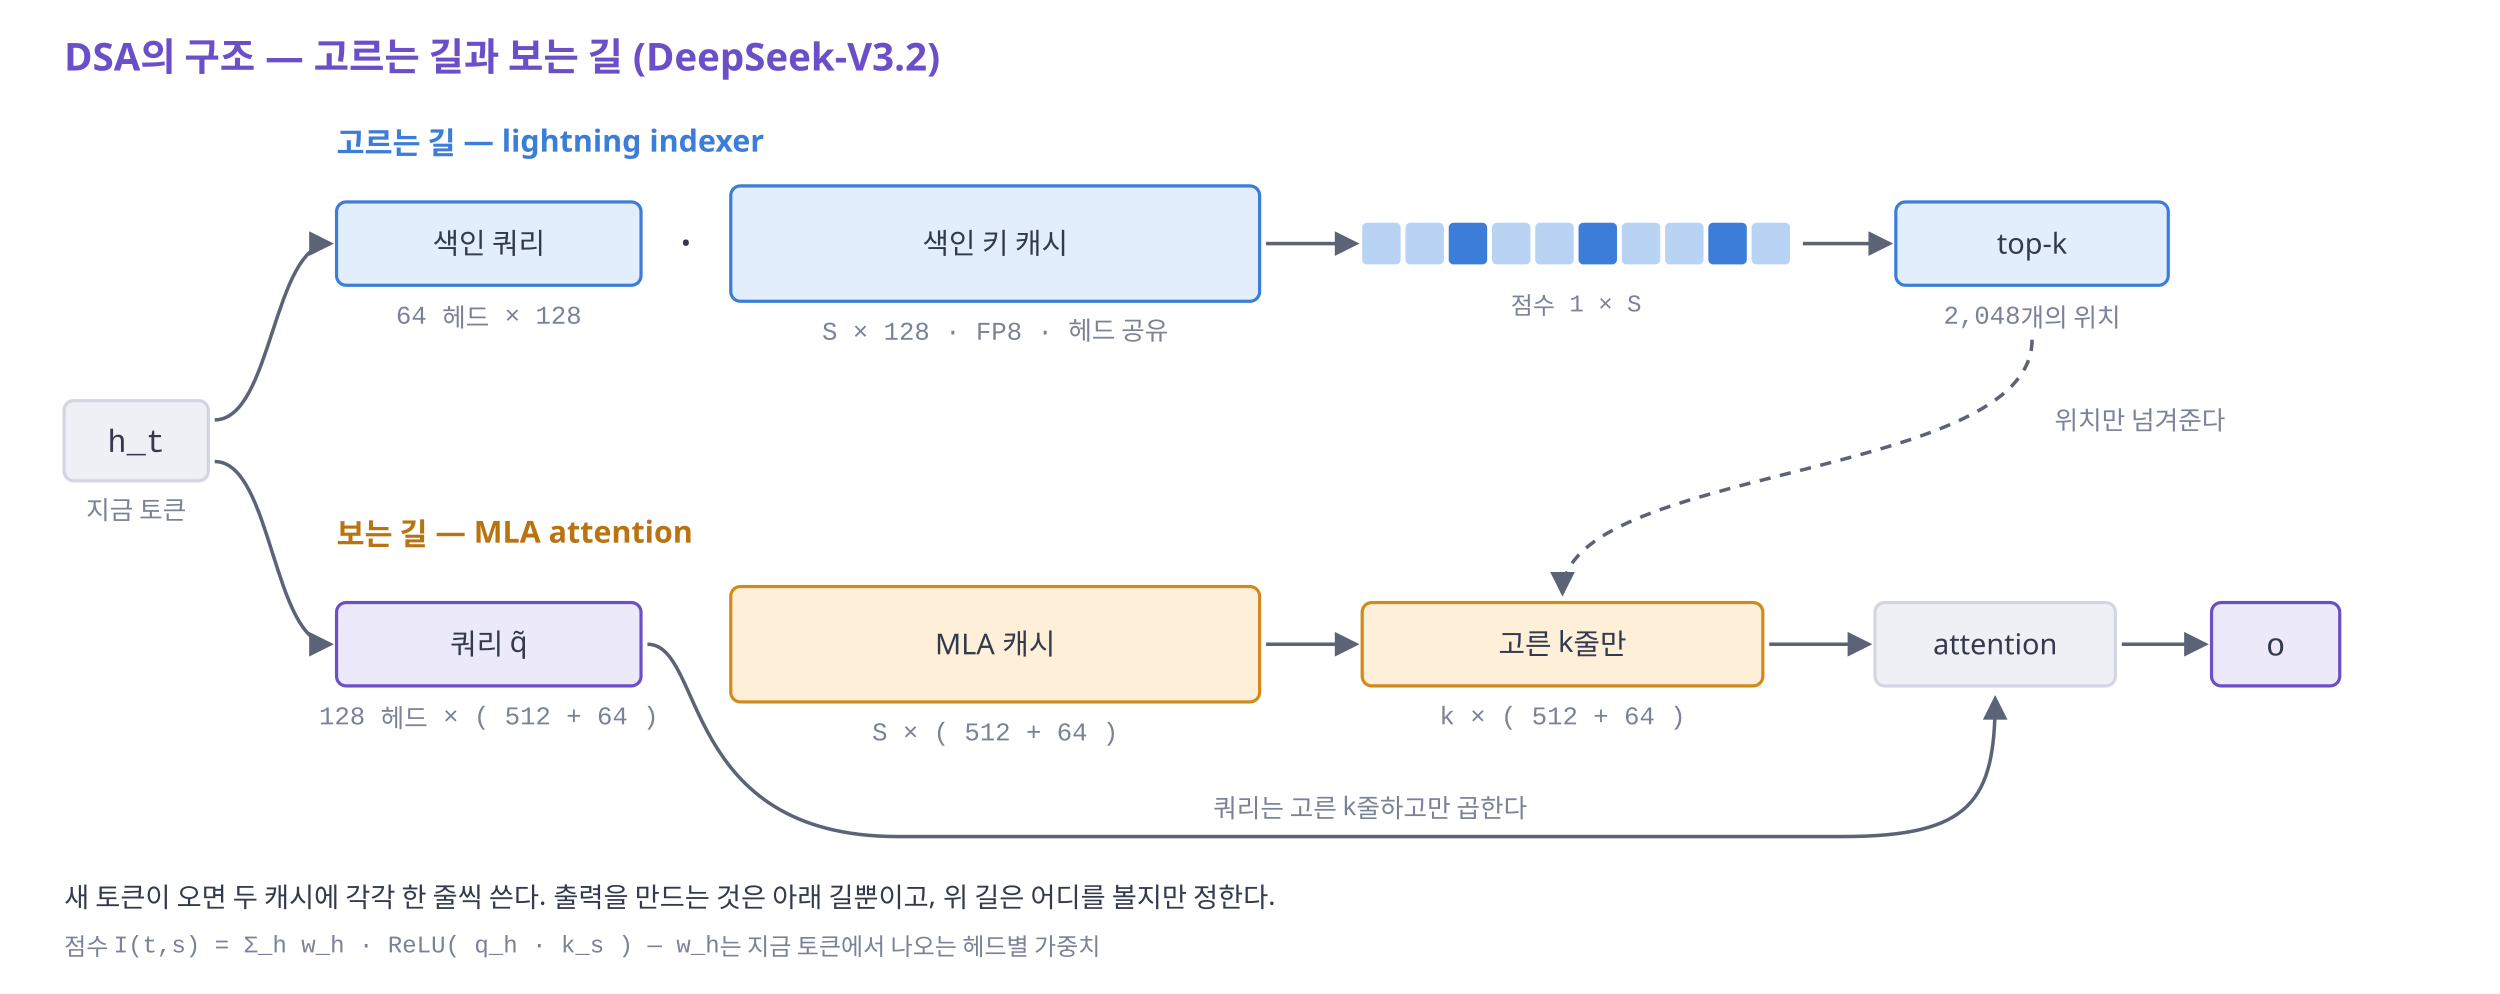
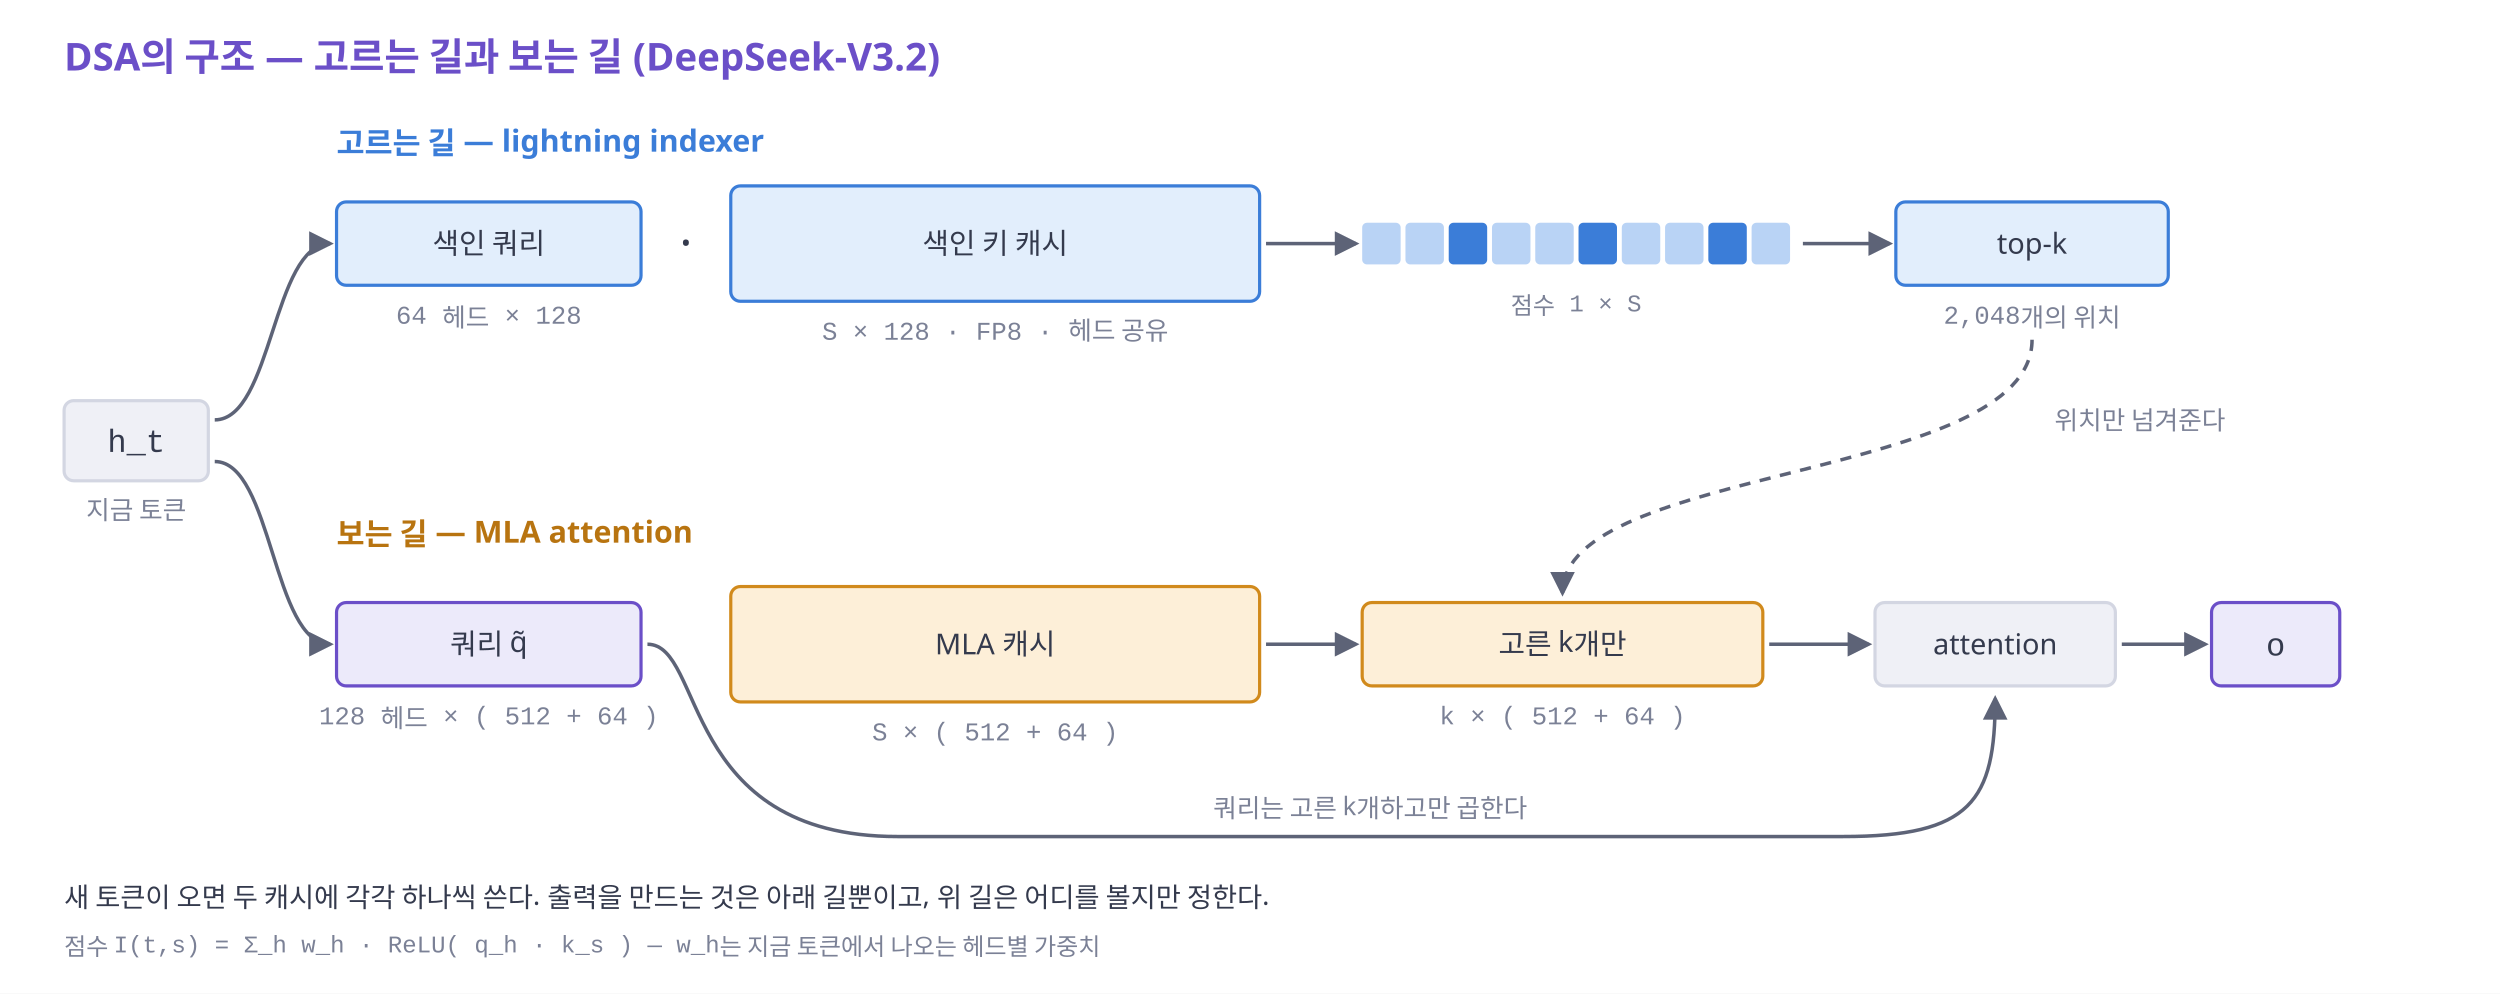
<svg xmlns="http://www.w3.org/2000/svg" viewBox="0 0 1560 620" width="1560" height="620">
  <defs>
    <marker id="ah" viewBox="0 0 10 10" refX="8.5" refY="5" markerWidth="7" markerHeight="7" orient="auto-start-reverse">
      <path d="M0,0 L10,5 L0,10 z" fill="#5d6377" />
    </marker>
  </defs>
  <rect width="100%" height="100%" fill="#ffffff" />
  <text x="40" y="44" font-family="'Noto Sans KR','Malgun Gothic',sans-serif" font-size="24" text-anchor="start" font-weight="700" fill="#6b4fc8">DSA의 구조 — 고르는 길과 보는 길 (DeepSeek-V3.2)</text>
  <rect x="40" y="250" width="90" height="50" rx="6" fill="#eff0f6" stroke="#d3d6e2" stroke-width="2" />
  <text x="85.0" y="282.0" font-family="Consolas,'Courier New',monospace" font-size="20" text-anchor="middle" font-weight="400" fill="#343a4d">h_t</text>
  <text x="85.0" y="324" font-family="Consolas,'Courier New',monospace" font-size="16" text-anchor="middle" font-weight="400" fill="#7b8196">지금 토큰</text>
  <text x="210" y="96" font-family="'Noto Sans KR','Malgun Gothic',sans-serif" font-size="19" text-anchor="start" font-weight="700" fill="#3b7dd8">고르는 길 — lightning indexer</text>
  <path d="M134,262 C170,262 170,152 206,152" fill="none" stroke="#5d6377" stroke-width="2.2" marker-end="url(#ah)" />
  <rect x="210" y="126" width="190" height="52" rx="6" fill="#e2eefc" stroke="#3b7dd8" stroke-width="2" />
  <text x="305.0" y="158.3" font-family="'Noto Sans KR','Malgun Gothic',sans-serif" font-size="18" text-anchor="middle" font-weight="400" fill="#343a4d">색인 쿼리</text>
  <text x="305.0" y="202" font-family="Consolas,'Courier New',monospace" font-size="16" text-anchor="middle" font-weight="400" fill="#7b8196">64 헤드 × 128</text>
  <text x="428" y="162" font-family="'Noto Sans KR','Malgun Gothic',sans-serif" font-size="30" text-anchor="middle" font-weight="400" fill="#343a4d">·</text>
  <rect x="456" y="116" width="330" height="72" rx="6" fill="#e2eefc" stroke="#3b7dd8" stroke-width="2" />
  <text x="621.0" y="158.3" font-family="'Noto Sans KR','Malgun Gothic',sans-serif" font-size="18" text-anchor="middle" font-weight="400" fill="#343a4d">색인 키 캐시</text>
  <text x="621.0" y="212" font-family="Consolas,'Courier New',monospace" font-size="16" text-anchor="middle" font-weight="400" fill="#7b8196">S × 128  ·  FP8  ·  헤드 공유</text>
  <line x1="790" y1="152" x2="846" y2="152" stroke="#5d6377" stroke-width="2.2" marker-end="url(#ah)" />
  <rect x="850" y="139" width="24" height="26" rx="3" fill="#b9d3f5" stroke="none" stroke-width="2" />
  <rect x="877" y="139" width="24" height="26" rx="3" fill="#b9d3f5" stroke="none" stroke-width="2" />
  <rect x="904" y="139" width="24" height="26" rx="3" fill="#3b7dd8" stroke="none" stroke-width="2" />
  <rect x="931" y="139" width="24" height="26" rx="3" fill="#b9d3f5" stroke="none" stroke-width="2" />
  <rect x="958" y="139" width="24" height="26" rx="3" fill="#b9d3f5" stroke="none" stroke-width="2" />
  <rect x="985" y="139" width="24" height="26" rx="3" fill="#3b7dd8" stroke="none" stroke-width="2" />
  <rect x="1012" y="139" width="24" height="26" rx="3" fill="#b9d3f5" stroke="none" stroke-width="2" />
  <rect x="1039" y="139" width="24" height="26" rx="3" fill="#b9d3f5" stroke="none" stroke-width="2" />
  <rect x="1066" y="139" width="24" height="26" rx="3" fill="#3b7dd8" stroke="none" stroke-width="2" />
  <rect x="1093" y="139" width="24" height="26" rx="3" fill="#b9d3f5" stroke="none" stroke-width="2" />
  <text x="983.5" y="196" font-family="Consolas,'Courier New',monospace" font-size="15" text-anchor="middle" font-weight="400" fill="#7b8196">점수 1 × S</text>
  <line x1="1125" y1="152" x2="1179" y2="152" stroke="#5d6377" stroke-width="2.2" marker-end="url(#ah)" />
  <rect x="1183" y="126" width="170" height="52" rx="6" fill="#e2eefc" stroke="#3b7dd8" stroke-width="2" />
  <text x="1268.0" y="158.3" font-family="'Noto Sans KR','Malgun Gothic',sans-serif" font-size="18" text-anchor="middle" font-weight="400" fill="#343a4d">top-k</text>
  <text x="1268.0" y="202" font-family="Consolas,'Courier New',monospace" font-size="16" text-anchor="middle" font-weight="400" fill="#7b8196">2,048개의 위치</text>
  <text x="210" y="340" font-family="'Noto Sans KR','Malgun Gothic',sans-serif" font-size="19" text-anchor="start" font-weight="700" fill="#b87410">보는 길 — MLA attention</text>
  <path d="M134,288 C170,288 170,402 206,402" fill="none" stroke="#5d6377" stroke-width="2.2" marker-end="url(#ah)" />
  <rect x="210" y="376" width="190" height="52" rx="6" fill="#eceafa" stroke="#6b4fc8" stroke-width="2" />
  <text x="305.0" y="408.3" font-family="'Noto Sans KR','Malgun Gothic',sans-serif" font-size="18" text-anchor="middle" font-weight="400" fill="#343a4d">쿼리 q̃</text>
  <text x="305.0" y="452" font-family="Consolas,'Courier New',monospace" font-size="16" text-anchor="middle" font-weight="400" fill="#7b8196">128 헤드 × ( 512 + 64 )</text>
  <rect x="456" y="366" width="330" height="72" rx="6" fill="#fdefd8" stroke="#d18a1c" stroke-width="2" />
  <text x="621.0" y="408.3" font-family="'Noto Sans KR','Malgun Gothic',sans-serif" font-size="18" text-anchor="middle" font-weight="400" fill="#343a4d">MLA 캐시</text>
  <text x="621.0" y="462" font-family="Consolas,'Courier New',monospace" font-size="16" text-anchor="middle" font-weight="400" fill="#7b8196">S × ( 512 + 64 )</text>
  <line x1="790" y1="402" x2="846" y2="402" stroke="#5d6377" stroke-width="2.2" marker-end="url(#ah)" />
  <rect x="850" y="376" width="250" height="52" rx="6" fill="#fdefd8" stroke="#d18a1c" stroke-width="2" />
-   <text x="975.0" y="408.3" font-family="'Noto Sans KR','Malgun Gothic',sans-serif" font-size="18" text-anchor="middle" font-weight="400" fill="#343a4d">고른 k줄만</text>
+   <text x="975.0" y="408.3" font-family="'Noto Sans KR','Malgun Gothic',sans-serif" font-size="18" text-anchor="middle" font-weight="400" fill="#343a4d">고른 k개만</text>
  <text x="975.0" y="452" font-family="Consolas,'Courier New',monospace" font-size="16" text-anchor="middle" font-weight="400" fill="#7b8196">k × ( 512 + 64 )</text>
  <line x1="1104" y1="402" x2="1166" y2="402" stroke="#5d6377" stroke-width="2.2" marker-end="url(#ah)" />
  <rect x="1170" y="376" width="150" height="52" rx="6" fill="#eff0f6" stroke="#d3d6e2" stroke-width="2" />
  <text x="1245.0" y="408.3" font-family="'Noto Sans KR','Malgun Gothic',sans-serif" font-size="18" text-anchor="middle" font-weight="400" fill="#343a4d">attention</text>
  <line x1="1324" y1="402" x2="1376" y2="402" stroke="#5d6377" stroke-width="2.2" marker-end="url(#ah)" />
  <rect x="1380" y="376" width="80" height="52" rx="6" fill="#eceafa" stroke="#6b4fc8" stroke-width="2" />
  <text x="1420.0" y="409.0" font-family="Consolas,'Courier New',monospace" font-size="20" text-anchor="middle" font-weight="400" fill="#343a4d">o</text>
  <path d="M404,402 C440,402 424,522 560,522 L1150,522 C1230,522 1245,500 1245,436" fill="none" stroke="#5d6377" stroke-width="2.2" marker-end="url(#ah)" />
-   <text x="855" y="510" font-family="'Noto Sans KR','Malgun Gothic',sans-serif" font-size="16" text-anchor="middle" font-weight="400" fill="#7b8196">쿼리는 고른 k줄하고만 곱한다</text>
+   <text x="855" y="510" font-family="'Noto Sans KR','Malgun Gothic',sans-serif" font-size="16" text-anchor="middle" font-weight="400" fill="#7b8196">쿼리는 고른 k개하고만 곱한다</text>
  <path d="M1268,212 C1268,300 975,290 975,370" fill="none" stroke="#5d6377" stroke-width="2.2" stroke-dasharray="7 6" marker-end="url(#ah)" />
  <text x="1282" y="268" font-family="'Noto Sans KR','Malgun Gothic',sans-serif" font-size="16" text-anchor="start" font-weight="400" fill="#7b8196">위치만 넘겨준다</text>
-   <text x="40" y="566" font-family="'Noto Sans KR','Malgun Gothic',sans-serif" font-size="17" text-anchor="start" font-weight="400" fill="#343a4d">새 토큰이 오면 두 캐시에 각각 한 줄씩 쓴다.  출력을 만드는 것은 아래 길뿐이고, 위 길은 어디를 볼지만 정한다.</text>
+   <text x="40" y="566" font-family="'Noto Sans KR','Malgun Gothic',sans-serif" font-size="17" text-anchor="start" font-weight="400" fill="#343a4d">새 토큰이 오면 두 캐시에 각각 하나씩 쓴다.  출력을 만드는 것은 아래 길뿐이고, 위 길은 어디를 볼지만 정한다.</text>
  <text x="40" y="596" font-family="Consolas,'Courier New',monospace" font-size="15" text-anchor="start" font-weight="400" fill="#7b8196">점수  I(t,s) = Σ_h w_h · ReLU( q_h · k_s )   —  w_h는 지금 토큰에서 나오는 헤드별 가중치</text>
</svg>
